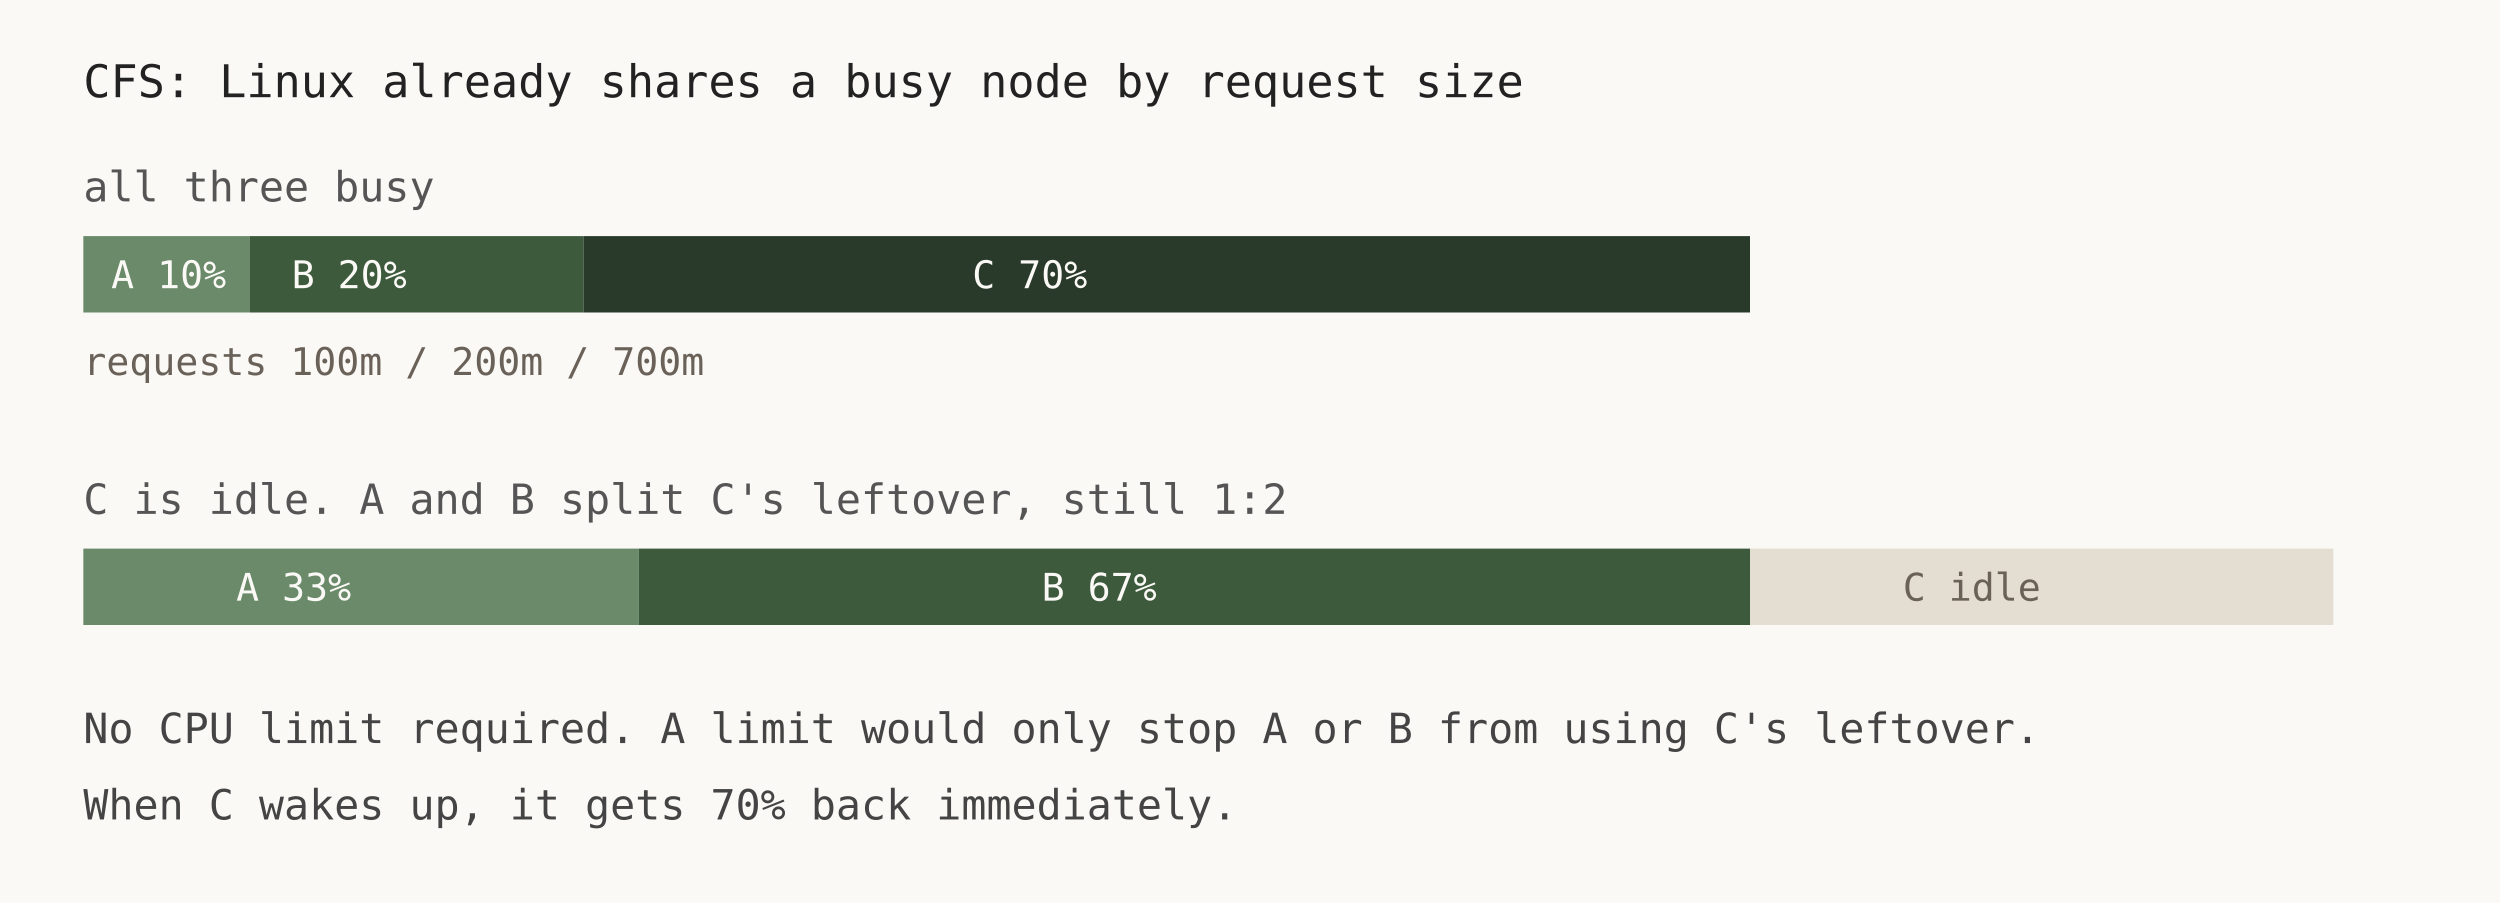
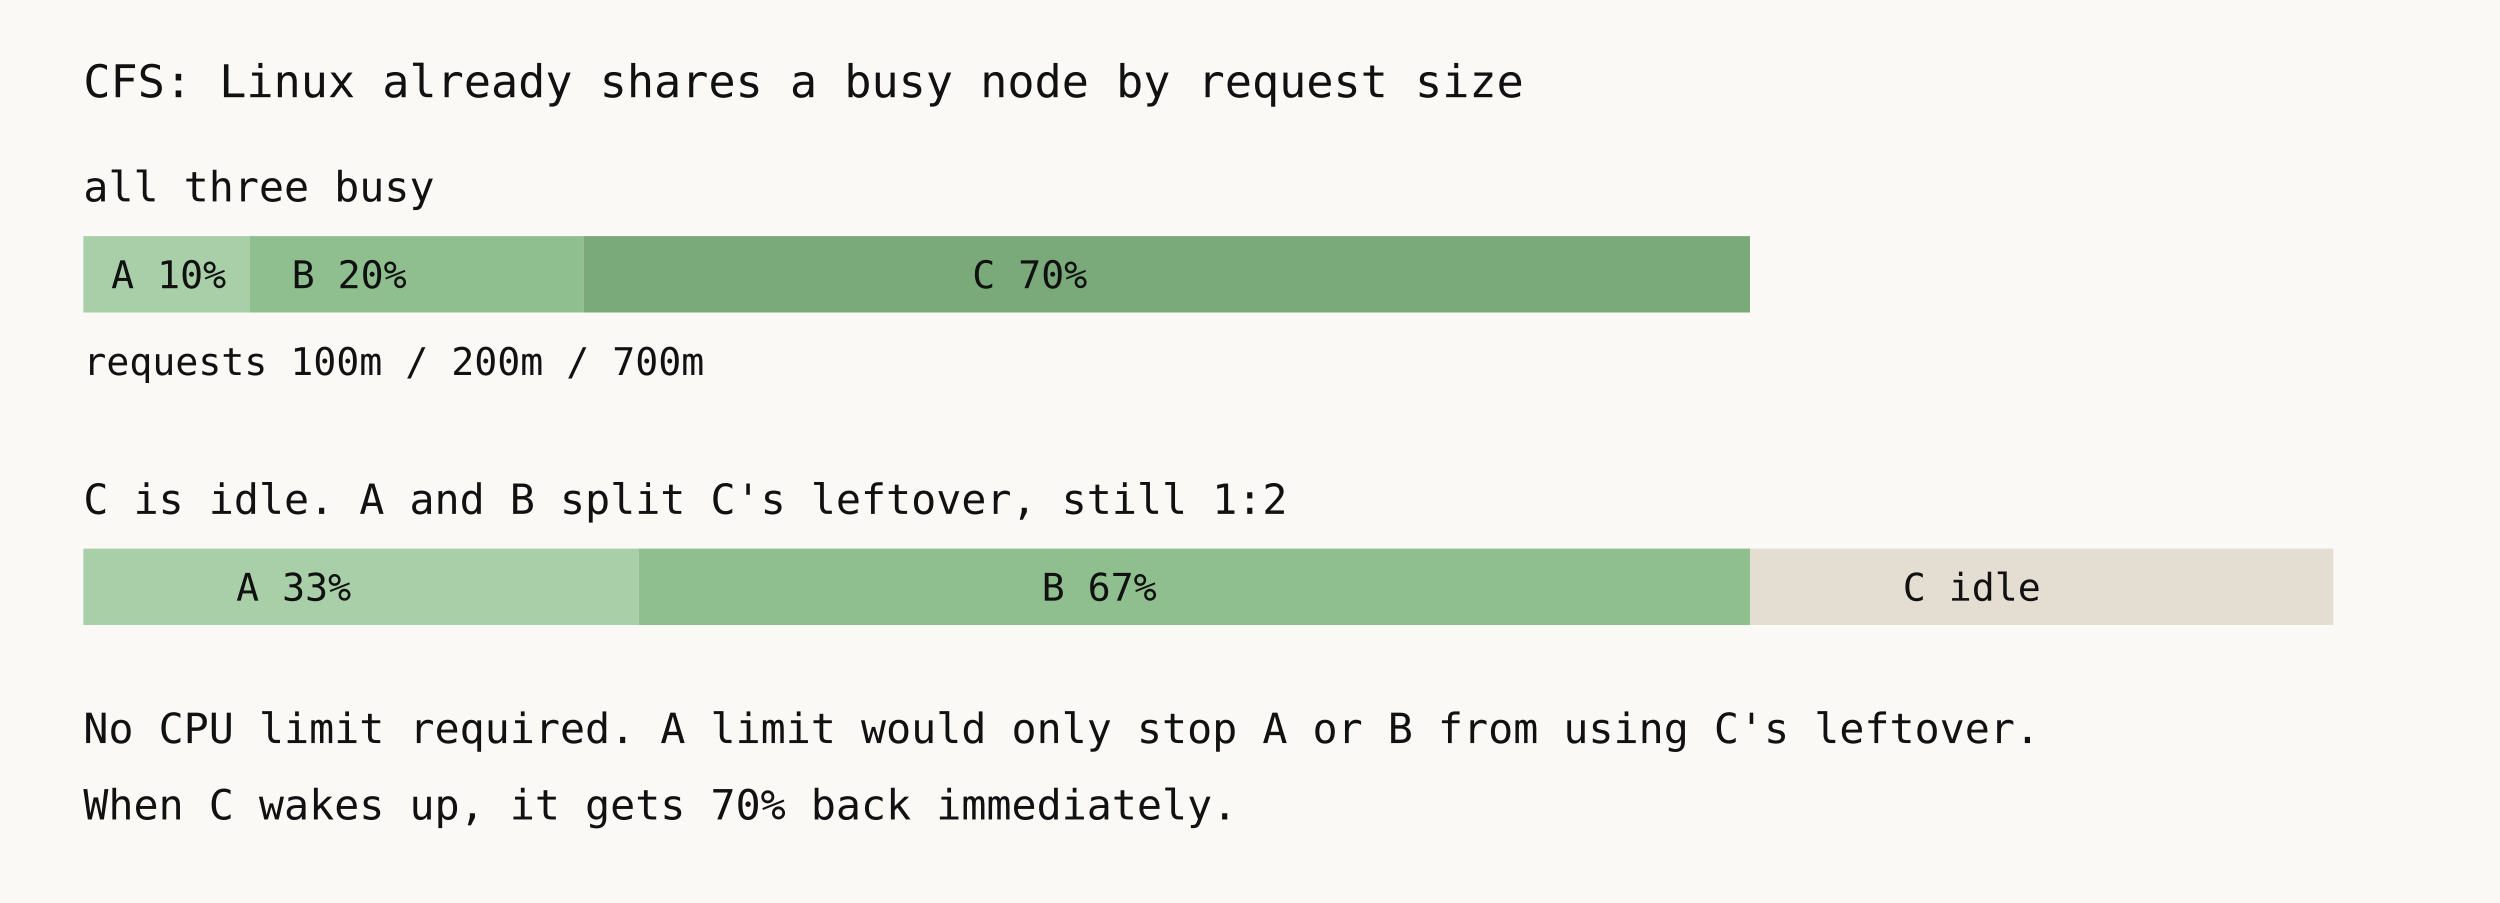
<svg xmlns="http://www.w3.org/2000/svg" width="720" height="260" viewBox="0 0 720 260">
  <rect width="720" height="260" fill="#faf9f6" />
-   <text x="24" y="28" font-family="ui-monospace, SFMono-Regular, Menlo, monospace" font-size="13" fill="#222">CFS: Linux already shares a busy node by request size</text>
-   <text x="24" y="58" font-family="ui-monospace, SFMono-Regular, Menlo, monospace" font-size="12" fill="#555">all three busy</text>
-   <rect x="24" y="68" width="48" height="22" fill="#6a8a6a" />
-   <text x="32" y="83" font-family="ui-monospace, SFMono-Regular, Menlo, monospace" font-size="11" fill="#faf9f6">A 10%</text>
-   <rect x="72" y="68" width="96" height="22" fill="#3d5a3d" />
-   <text x="84" y="83" font-family="ui-monospace, SFMono-Regular, Menlo, monospace" font-size="11" fill="#faf9f6">B 20%</text>
-   <rect x="168" y="68" width="336" height="22" fill="#2a3a2a" />
-   <text x="280" y="83" font-family="ui-monospace, SFMono-Regular, Menlo, monospace" font-size="11" fill="#faf9f6">C 70%</text>
-   <text x="24" y="108" font-family="ui-monospace, SFMono-Regular, Menlo, monospace" font-size="11" fill="#6a6258">requests 100m / 200m / 700m</text>
-   <text x="24" y="148" font-family="ui-monospace, SFMono-Regular, Menlo, monospace" font-size="12" fill="#555">C is idle. A and B split C's leftover, still 1:2</text>
-   <rect x="24" y="158" width="160" height="22" fill="#6a8a6a" />
-   <text x="68" y="173" font-family="ui-monospace, SFMono-Regular, Menlo, monospace" font-size="11" fill="#faf9f6">A 33%</text>
-   <rect x="184" y="158" width="320" height="22" fill="#3d5a3d" />
-   <text x="300" y="173" font-family="ui-monospace, SFMono-Regular, Menlo, monospace" font-size="11" fill="#faf9f6">B 67%</text>
+   <text x="24" y="28" font-family="ui-monospace, SFMono-Regular, Menlo, monospace" font-size="13" fill="#111111">CFS: Linux already shares a busy node by request size</text>
+   <text x="24" y="58" font-family="ui-monospace, SFMono-Regular, Menlo, monospace" font-size="12" fill="#111111">all three busy</text>
+   <rect x="24" y="68" width="48" height="22" fill="#a8cfa8" />
+   <text x="32" y="83" font-family="ui-monospace, SFMono-Regular, Menlo, monospace" font-size="11" fill="#111111">A 10%</text>
+   <rect x="72" y="68" width="96" height="22" fill="#8fbf8f" />
+   <text x="84" y="83" font-family="ui-monospace, SFMono-Regular, Menlo, monospace" font-size="11" fill="#111111">B 20%</text>
+   <rect x="168" y="68" width="336" height="22" fill="#7aaa7a" />
+   <text x="280" y="83" font-family="ui-monospace, SFMono-Regular, Menlo, monospace" font-size="11" fill="#111111">C 70%</text>
+   <text x="24" y="108" font-family="ui-monospace, SFMono-Regular, Menlo, monospace" font-size="11" fill="#111111">requests 100m / 200m / 700m</text>
+   <text x="24" y="148" font-family="ui-monospace, SFMono-Regular, Menlo, monospace" font-size="12" fill="#111111">C is idle. A and B split C's leftover, still 1:2</text>
+   <rect x="24" y="158" width="160" height="22" fill="#a8cfa8" />
+   <text x="68" y="173" font-family="ui-monospace, SFMono-Regular, Menlo, monospace" font-size="11" fill="#111111">A 33%</text>
+   <rect x="184" y="158" width="320" height="22" fill="#8fbf8f" />
+   <text x="300" y="173" font-family="ui-monospace, SFMono-Regular, Menlo, monospace" font-size="11" fill="#111111">B 67%</text>
  <rect x="504" y="158" width="168" height="22" fill="#e4ddd2" />
-   <text x="548" y="173" font-family="ui-monospace, SFMono-Regular, Menlo, monospace" font-size="11" fill="#6a6258">C idle</text>
-   <text x="24" y="214" font-family="ui-monospace, SFMono-Regular, Menlo, monospace" font-size="12" fill="#444">No CPU limit required. A limit would only stop A or B from using C's leftover.</text>
-   <text x="24" y="236" font-family="ui-monospace, SFMono-Regular, Menlo, monospace" font-size="12" fill="#444">When C wakes up, it gets 70% back immediately.</text>
+   <text x="548" y="173" font-family="ui-monospace, SFMono-Regular, Menlo, monospace" font-size="11" fill="#111111">C idle</text>
+   <text x="24" y="214" font-family="ui-monospace, SFMono-Regular, Menlo, monospace" font-size="12" fill="#111111">No CPU limit required. A limit would only stop A or B from using C's leftover.</text>
+   <text x="24" y="236" font-family="ui-monospace, SFMono-Regular, Menlo, monospace" font-size="12" fill="#111111">When C wakes up, it gets 70% back immediately.</text>
</svg>
